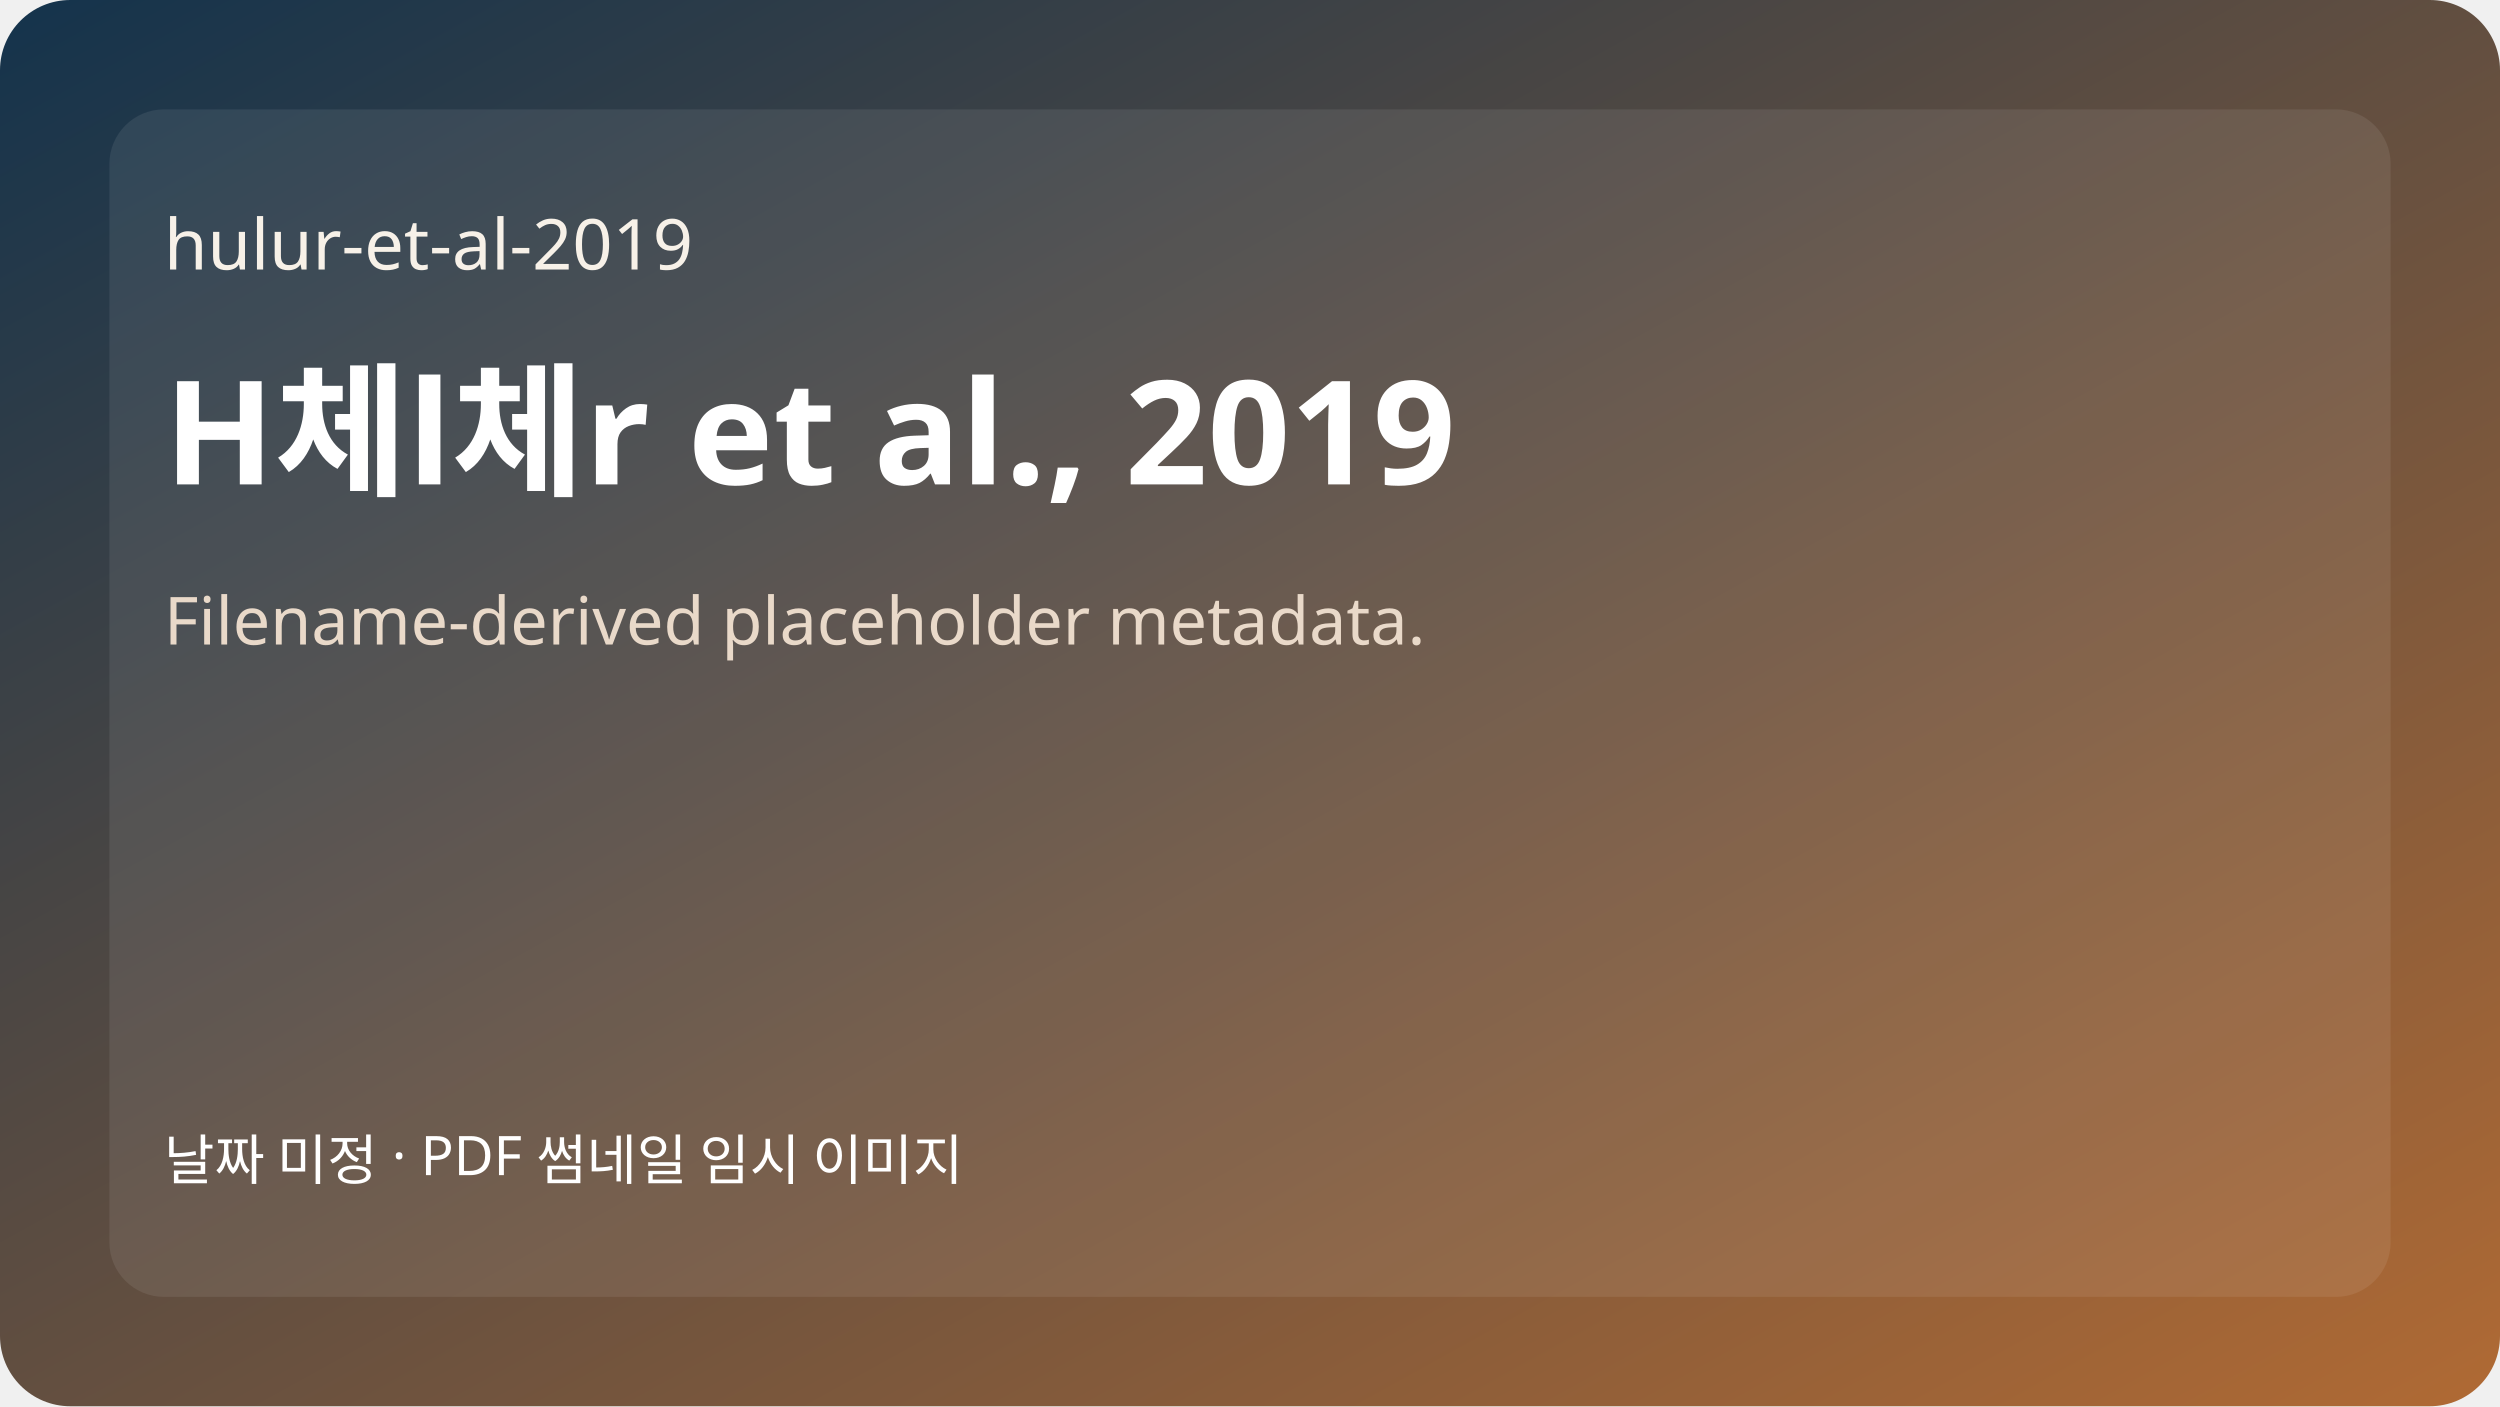
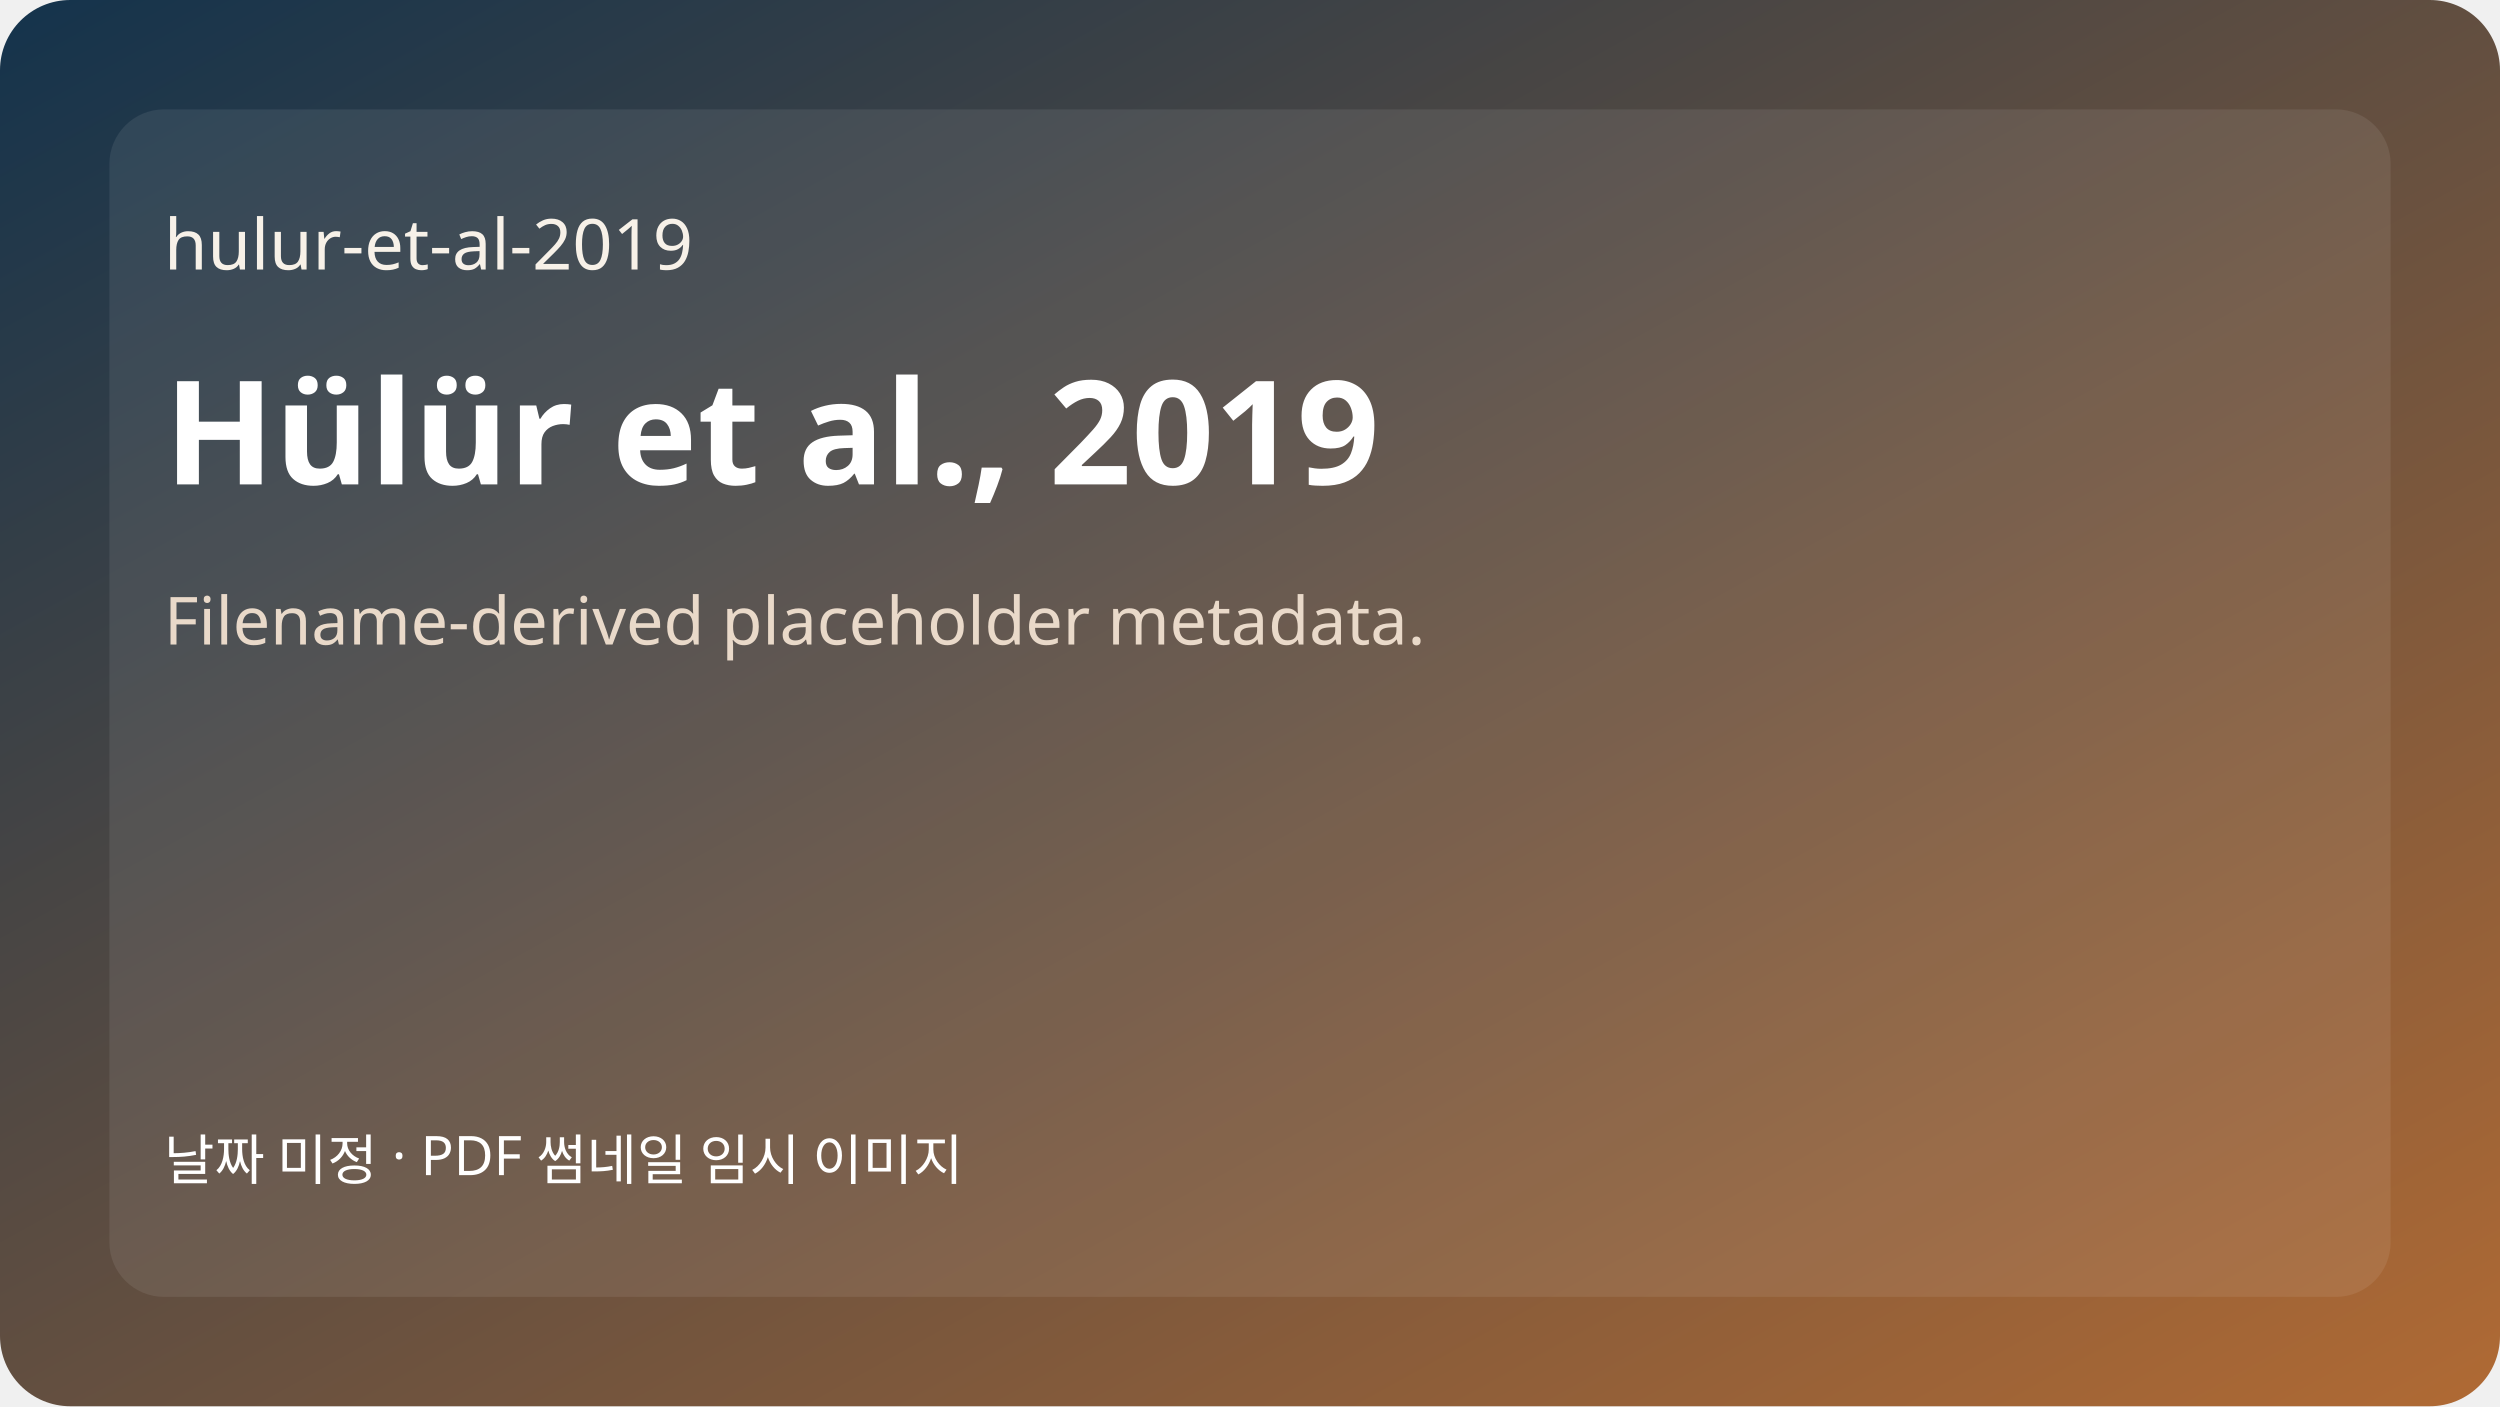
<svg xmlns="http://www.w3.org/2000/svg" width="1280" height="720" viewBox="0 0 1280 720">
  <defs>
    <linearGradient id="bg" x1="0" y1="0" x2="1" y2="1">
      <stop offset="0%" stop-color="#14334c" />
      <stop offset="100%" stop-color="#b06a34" />
    </linearGradient>
  </defs>
  <rect width="1280" height="720" fill="url(#bg)" rx="36" />
  <rect x="56" y="56" width="1168" height="608" fill="rgba(255,255,255,0.08)" rx="28" />
  <text x="84" y="138" fill="#f7f1e8" font-size="36" font-family="'Segoe UI', 'Noto Sans KR', sans-serif">hulur-et-al-2019</text>
-   <text x="84" y="248" fill="#ffffff" font-size="74" font-weight="700" font-family="'Segoe UI', 'Noto Sans KR', sans-serif">H체l체r et al., 2019</text>
+   <text x="84" y="248" fill="#ffffff" font-size="74" font-weight="700" font-family="'Segoe UI', 'Noto Sans KR', sans-serif">Hülür et al., 2019</text>
  <text x="84" y="330" fill="#e9d9c9" font-size="34" font-family="'Segoe UI', 'Noto Sans KR', sans-serif">Filename-derived placeholder metadata.</text>
  <text x="84" y="604" fill="#ffffff" font-size="28" font-family="'Segoe UI', 'Noto Sans KR', sans-serif">날짜 미정 · PDF 썸네일 임시 이미지</text>
</svg>
